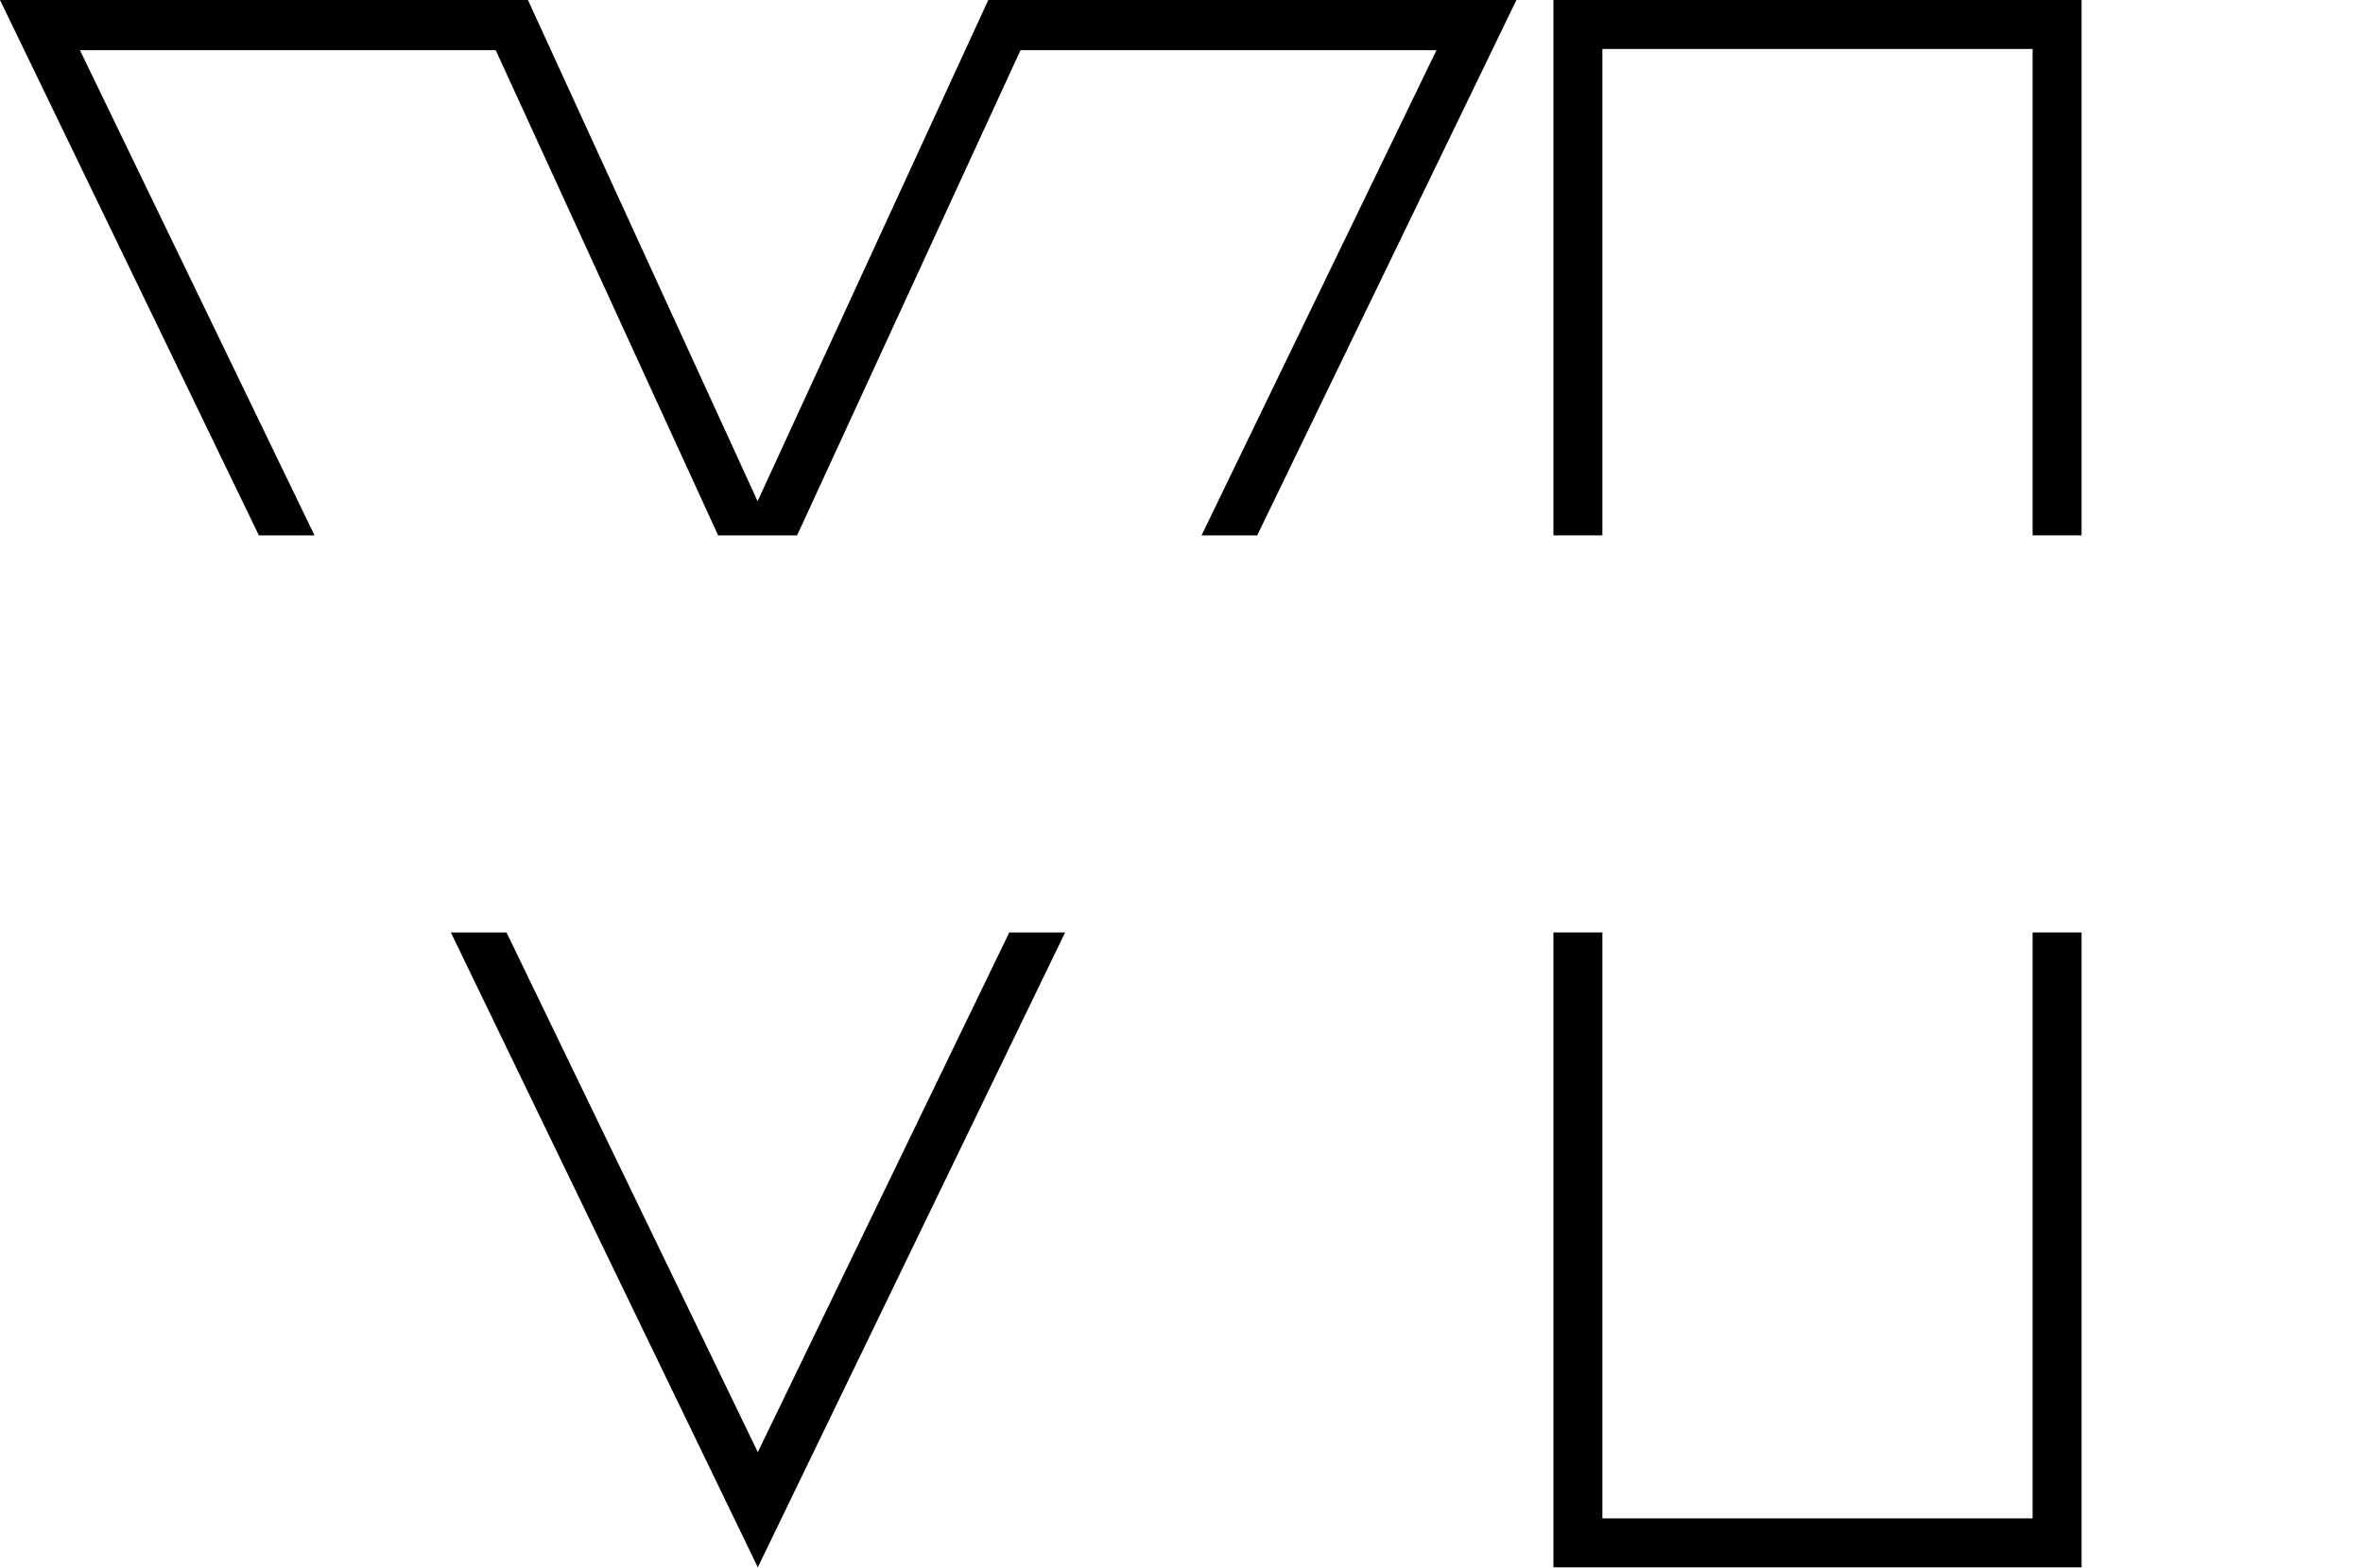
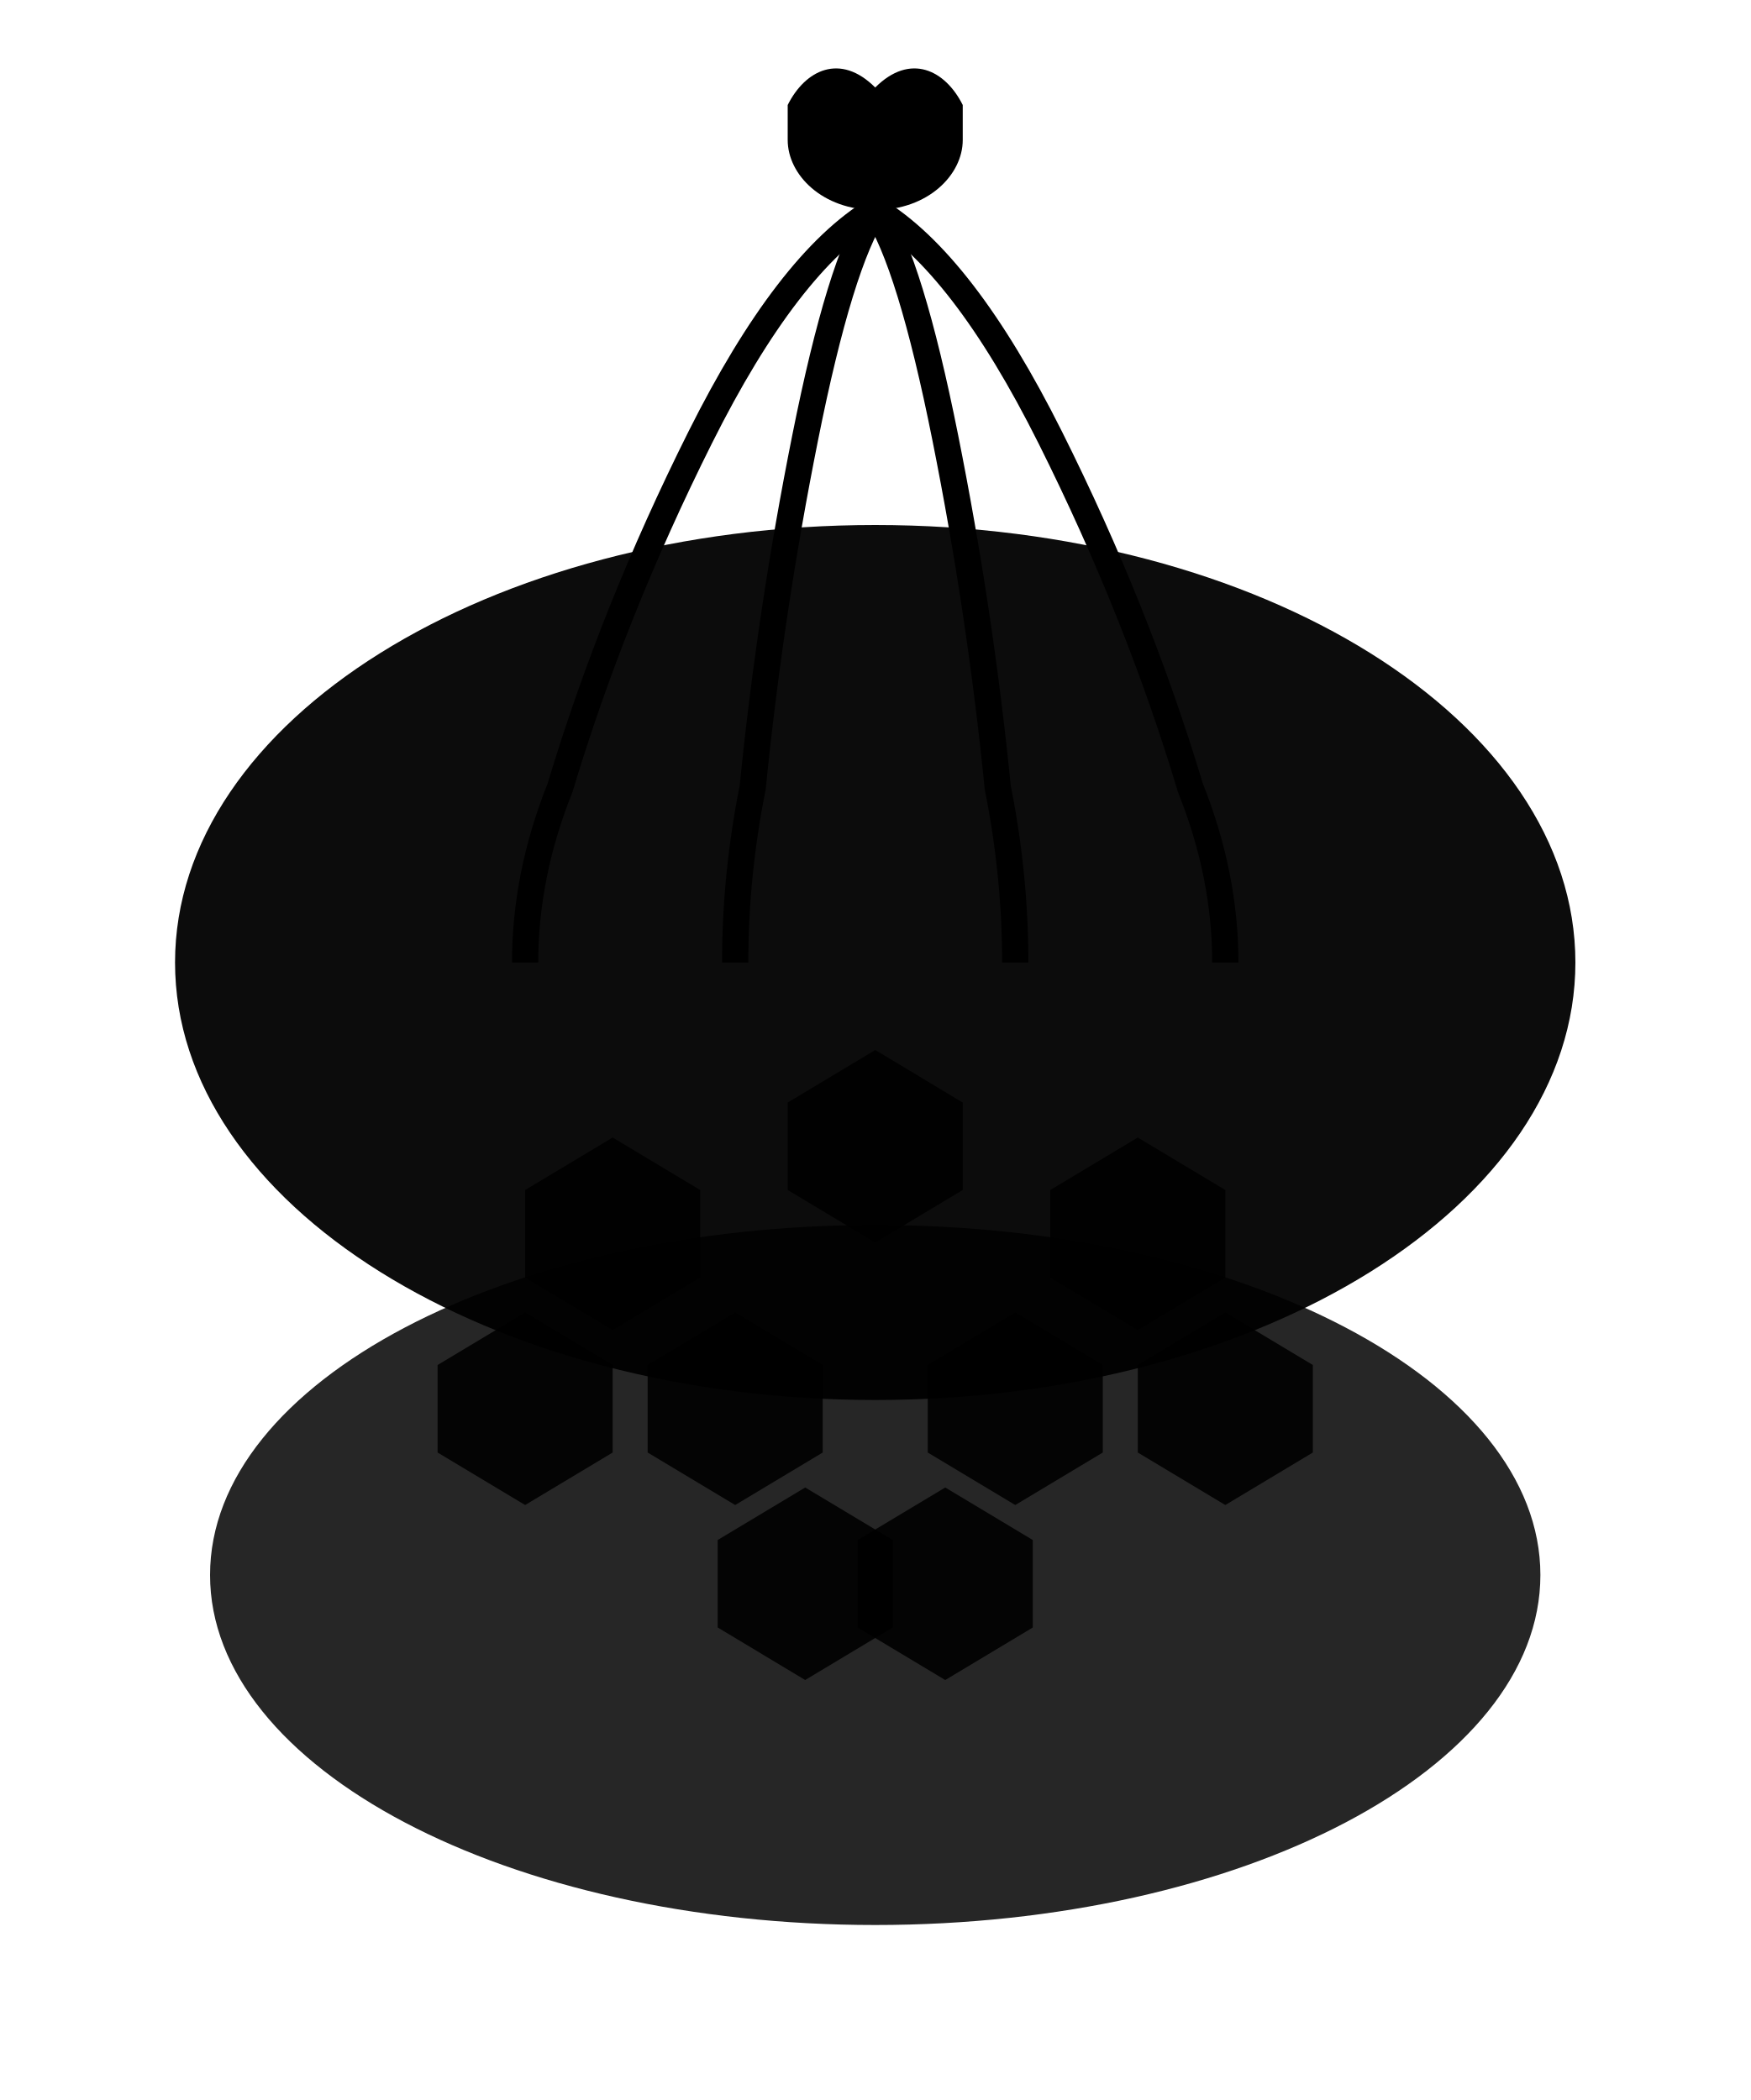
- <svg xmlns="http://www.w3.org/2000/svg" aria-hidden="true" fill="none" width="199" height="132" viewBox="0 0 199 132" class="_1jyak14k" focusable="false">
-   <path d="M26.487 45.088L6.733 4.227H41.748L59.96 43.96L60.479 45.088H67.123L67.642 43.975L85.943 4.227H120.973L101.189 45.088H105.876L127.706 0H83.229L63.801 42.21L44.462 0H0L21.801 45.088H26.487Z" fill="currentColor" />
-   <path d="M84.996 78.531L63.818 122.299L42.655 78.531H37.969L63.818 131.999L89.698 78.531H84.996Z" fill="currentColor" />
-   <path d="M134.945 45.088V4.123H171.176V45.088H175.299V0H130.822V45.088H134.945Z" fill="currentColor" />
-   <path d="M171.176 78.531V127.876H134.945V78.531H130.822V131.999H175.299V78.531H171.176Z" fill="currentColor" />
+ <svg xmlns="http://www.w3.org/2000/svg" viewBox="0 0 200 240" fill="none" aria-hidden="true">
+   <path d="M100 10 C96 6, 92 8, 90 12 L90 16 C90 20, 94 24, 100 24 C106 24, 110 20, 110 16 L110 12 C108 8, 104 6, 100 10 Z" fill="currentColor" />
+   <path d="M100 24 Q90 30, 80 50 Q70 70, 64 90 Q60 100, 60 110" stroke="currentColor" stroke-width="3" fill="none" />
+   <path d="M100 24 Q96 30, 92 50 Q88 70, 86 90 Q84 100, 84 110" stroke="currentColor" stroke-width="3" fill="none" />
+   <path d="M100 24 Q104 30, 108 50 Q112 70, 114 90 Q116 100, 116 110" stroke="currentColor" stroke-width="3" fill="none" />
+   <path d="M100 24 Q110 30, 120 50 Q130 70, 136 90 Q140 100, 140 110" stroke="currentColor" stroke-width="3" fill="none" />
+   <ellipse cx="100" cy="110" rx="80" ry="50" fill="currentColor" opacity="0.95" />
+   <path d="M100 120 L110 126 L110 136 L100 142 L90 136 L90 126 Z" fill="currentColor" opacity="0.9" />
+   <path d="M70 130 L80 136 L80 146 L70 152 L60 146 L60 136 Z" fill="currentColor" opacity="0.9" />
+   <path d="M60 150 L70 156 L70 166 L60 172 L50 166 L50 156 Z" fill="currentColor" opacity="0.9" />
+   <path d="M130 130 L140 136 L140 146 L130 152 L120 146 L120 136 Z" fill="currentColor" opacity="0.9" />
+   <path d="M140 150 L150 156 L150 166 L140 172 L130 166 L130 156 Z" fill="currentColor" opacity="0.9" />
+   <path d="M84 150 L94 156 L94 166 L84 172 L74 166 L74 156 Z" fill="currentColor" opacity="0.9" />
+   <path d="M116 150 L126 156 L126 166 L116 172 L106 166 L106 156 Z" fill="currentColor" opacity="0.9" />
+   <path d="M92 170 L102 176 L102 186 L92 192 L82 186 L82 176 Z" fill="currentColor" opacity="0.9" />
+   <path d="M108 170 L118 176 L118 186 L108 192 L98 186 L98 176 Z" fill="currentColor" opacity="0.9" />
+   <ellipse cx="100" cy="180" rx="76" ry="40" fill="currentColor" opacity="0.85" />
</svg>
